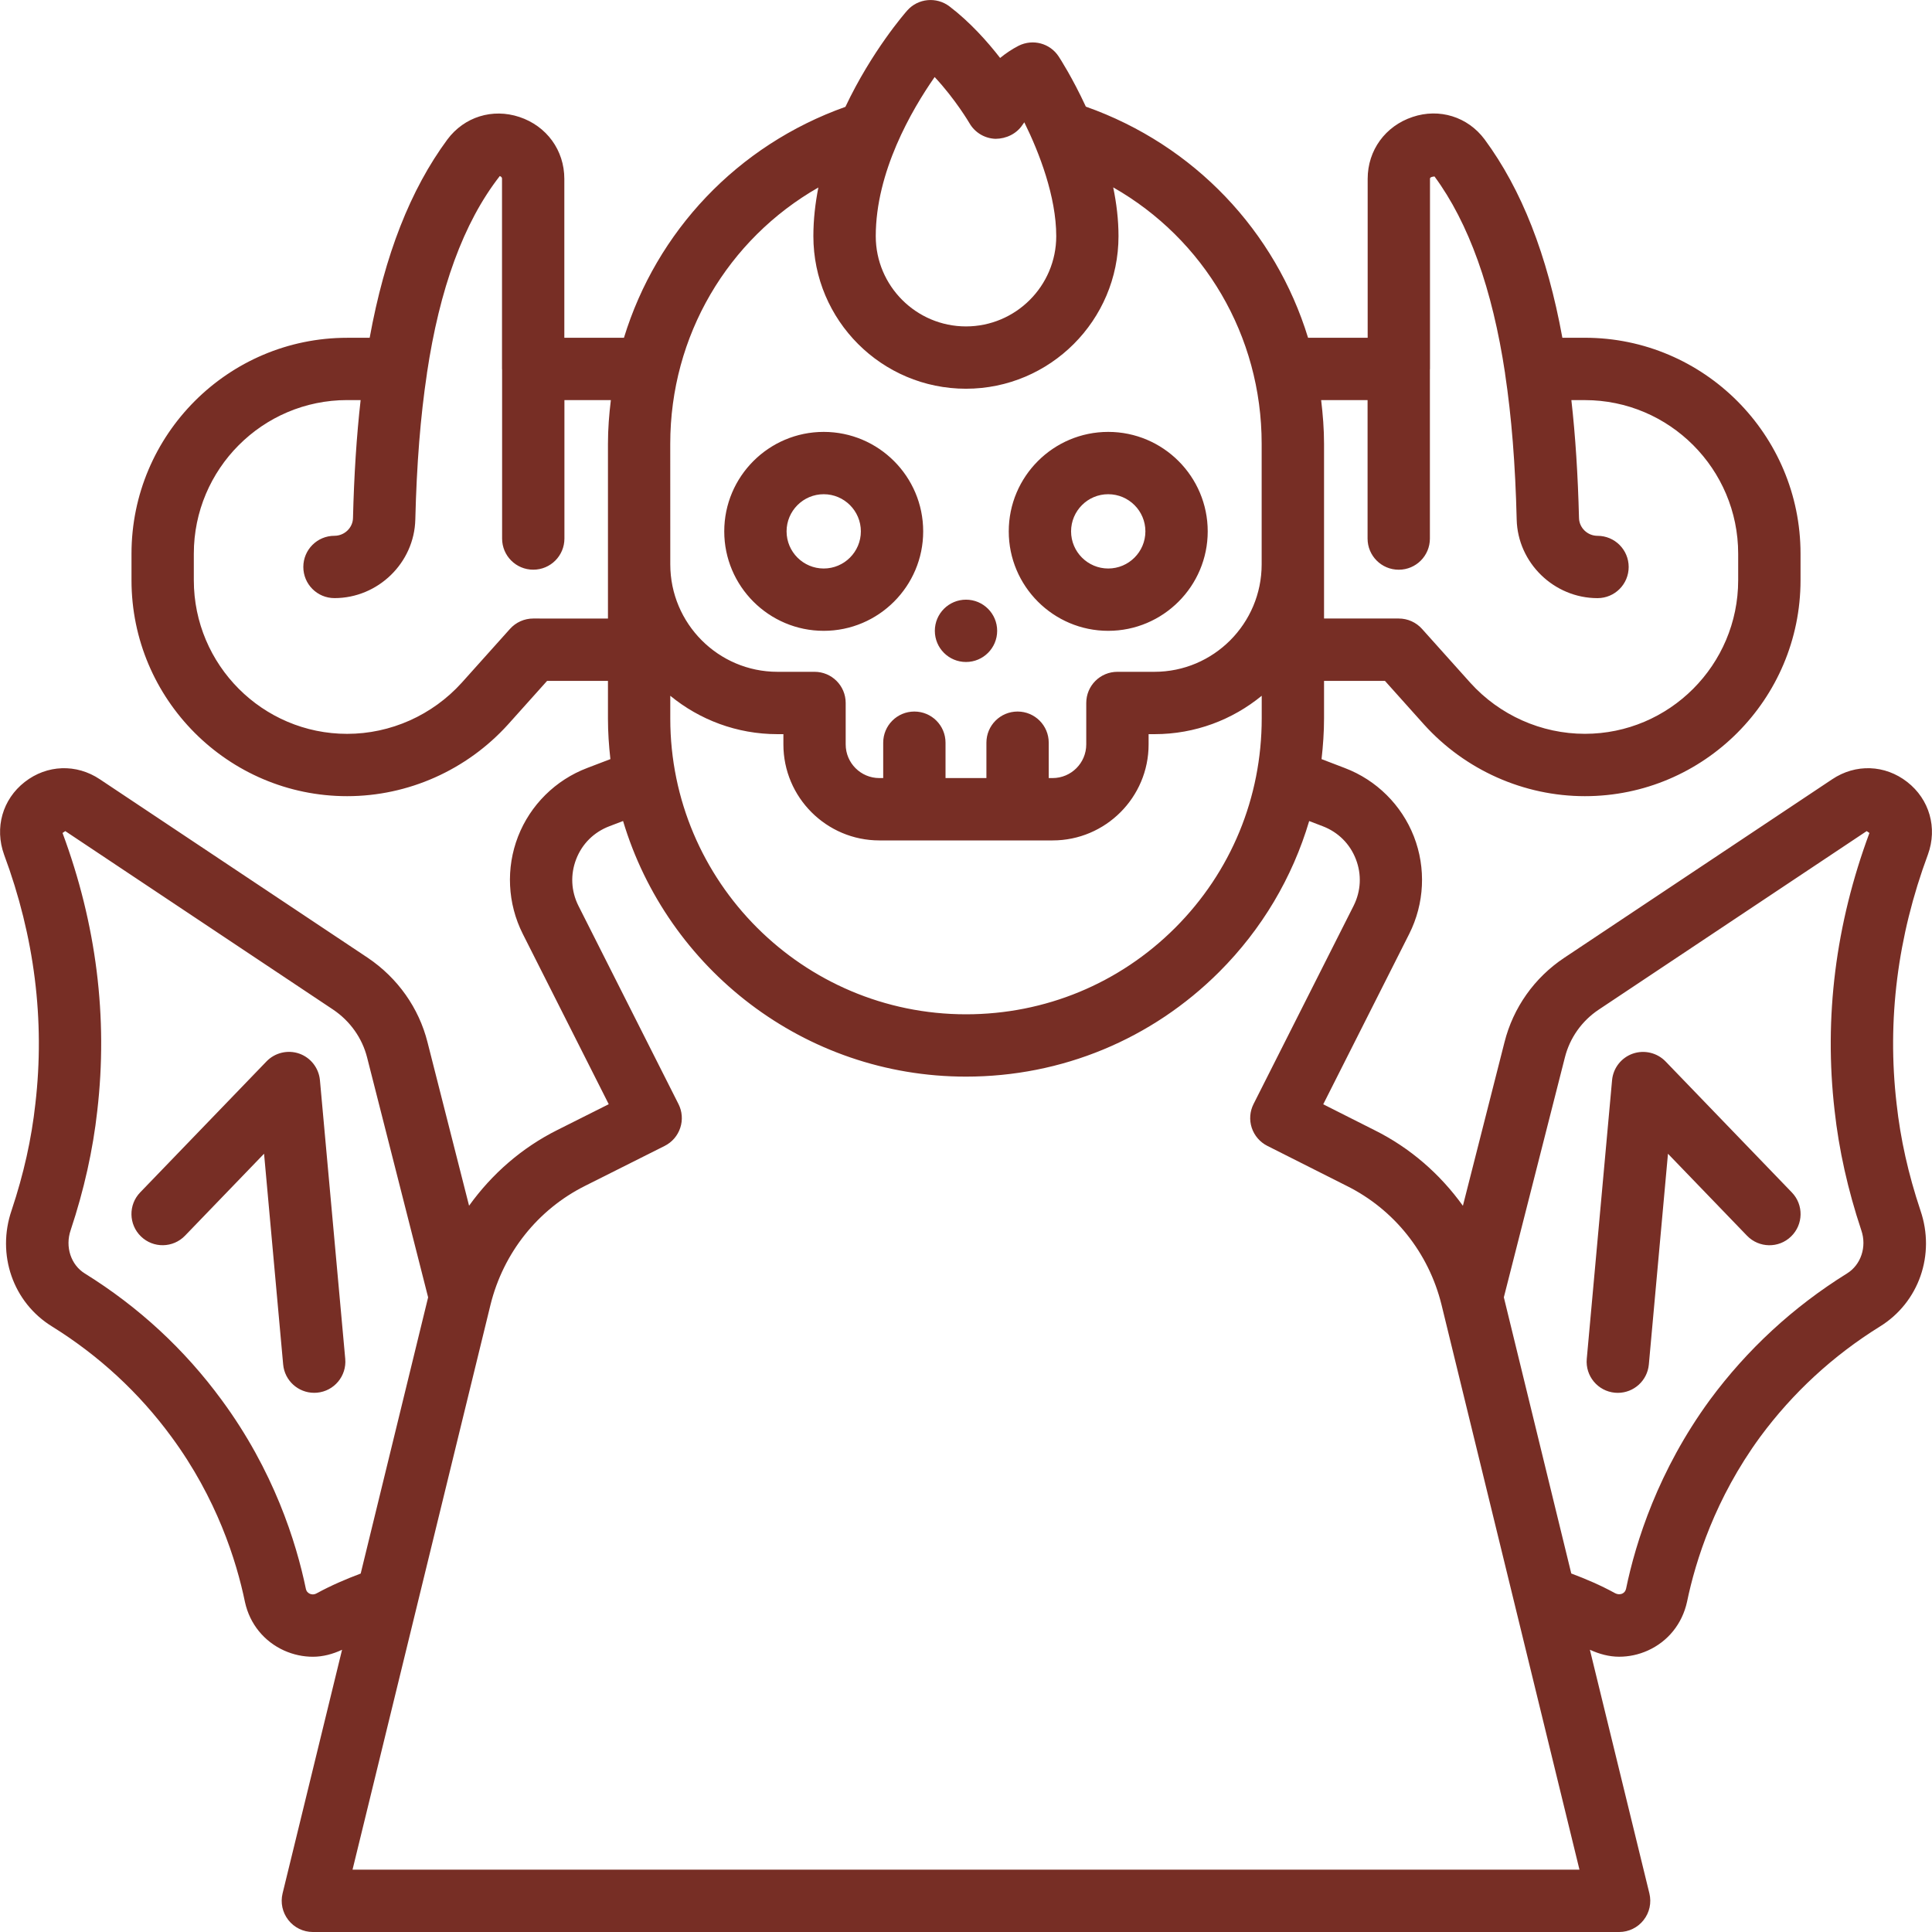
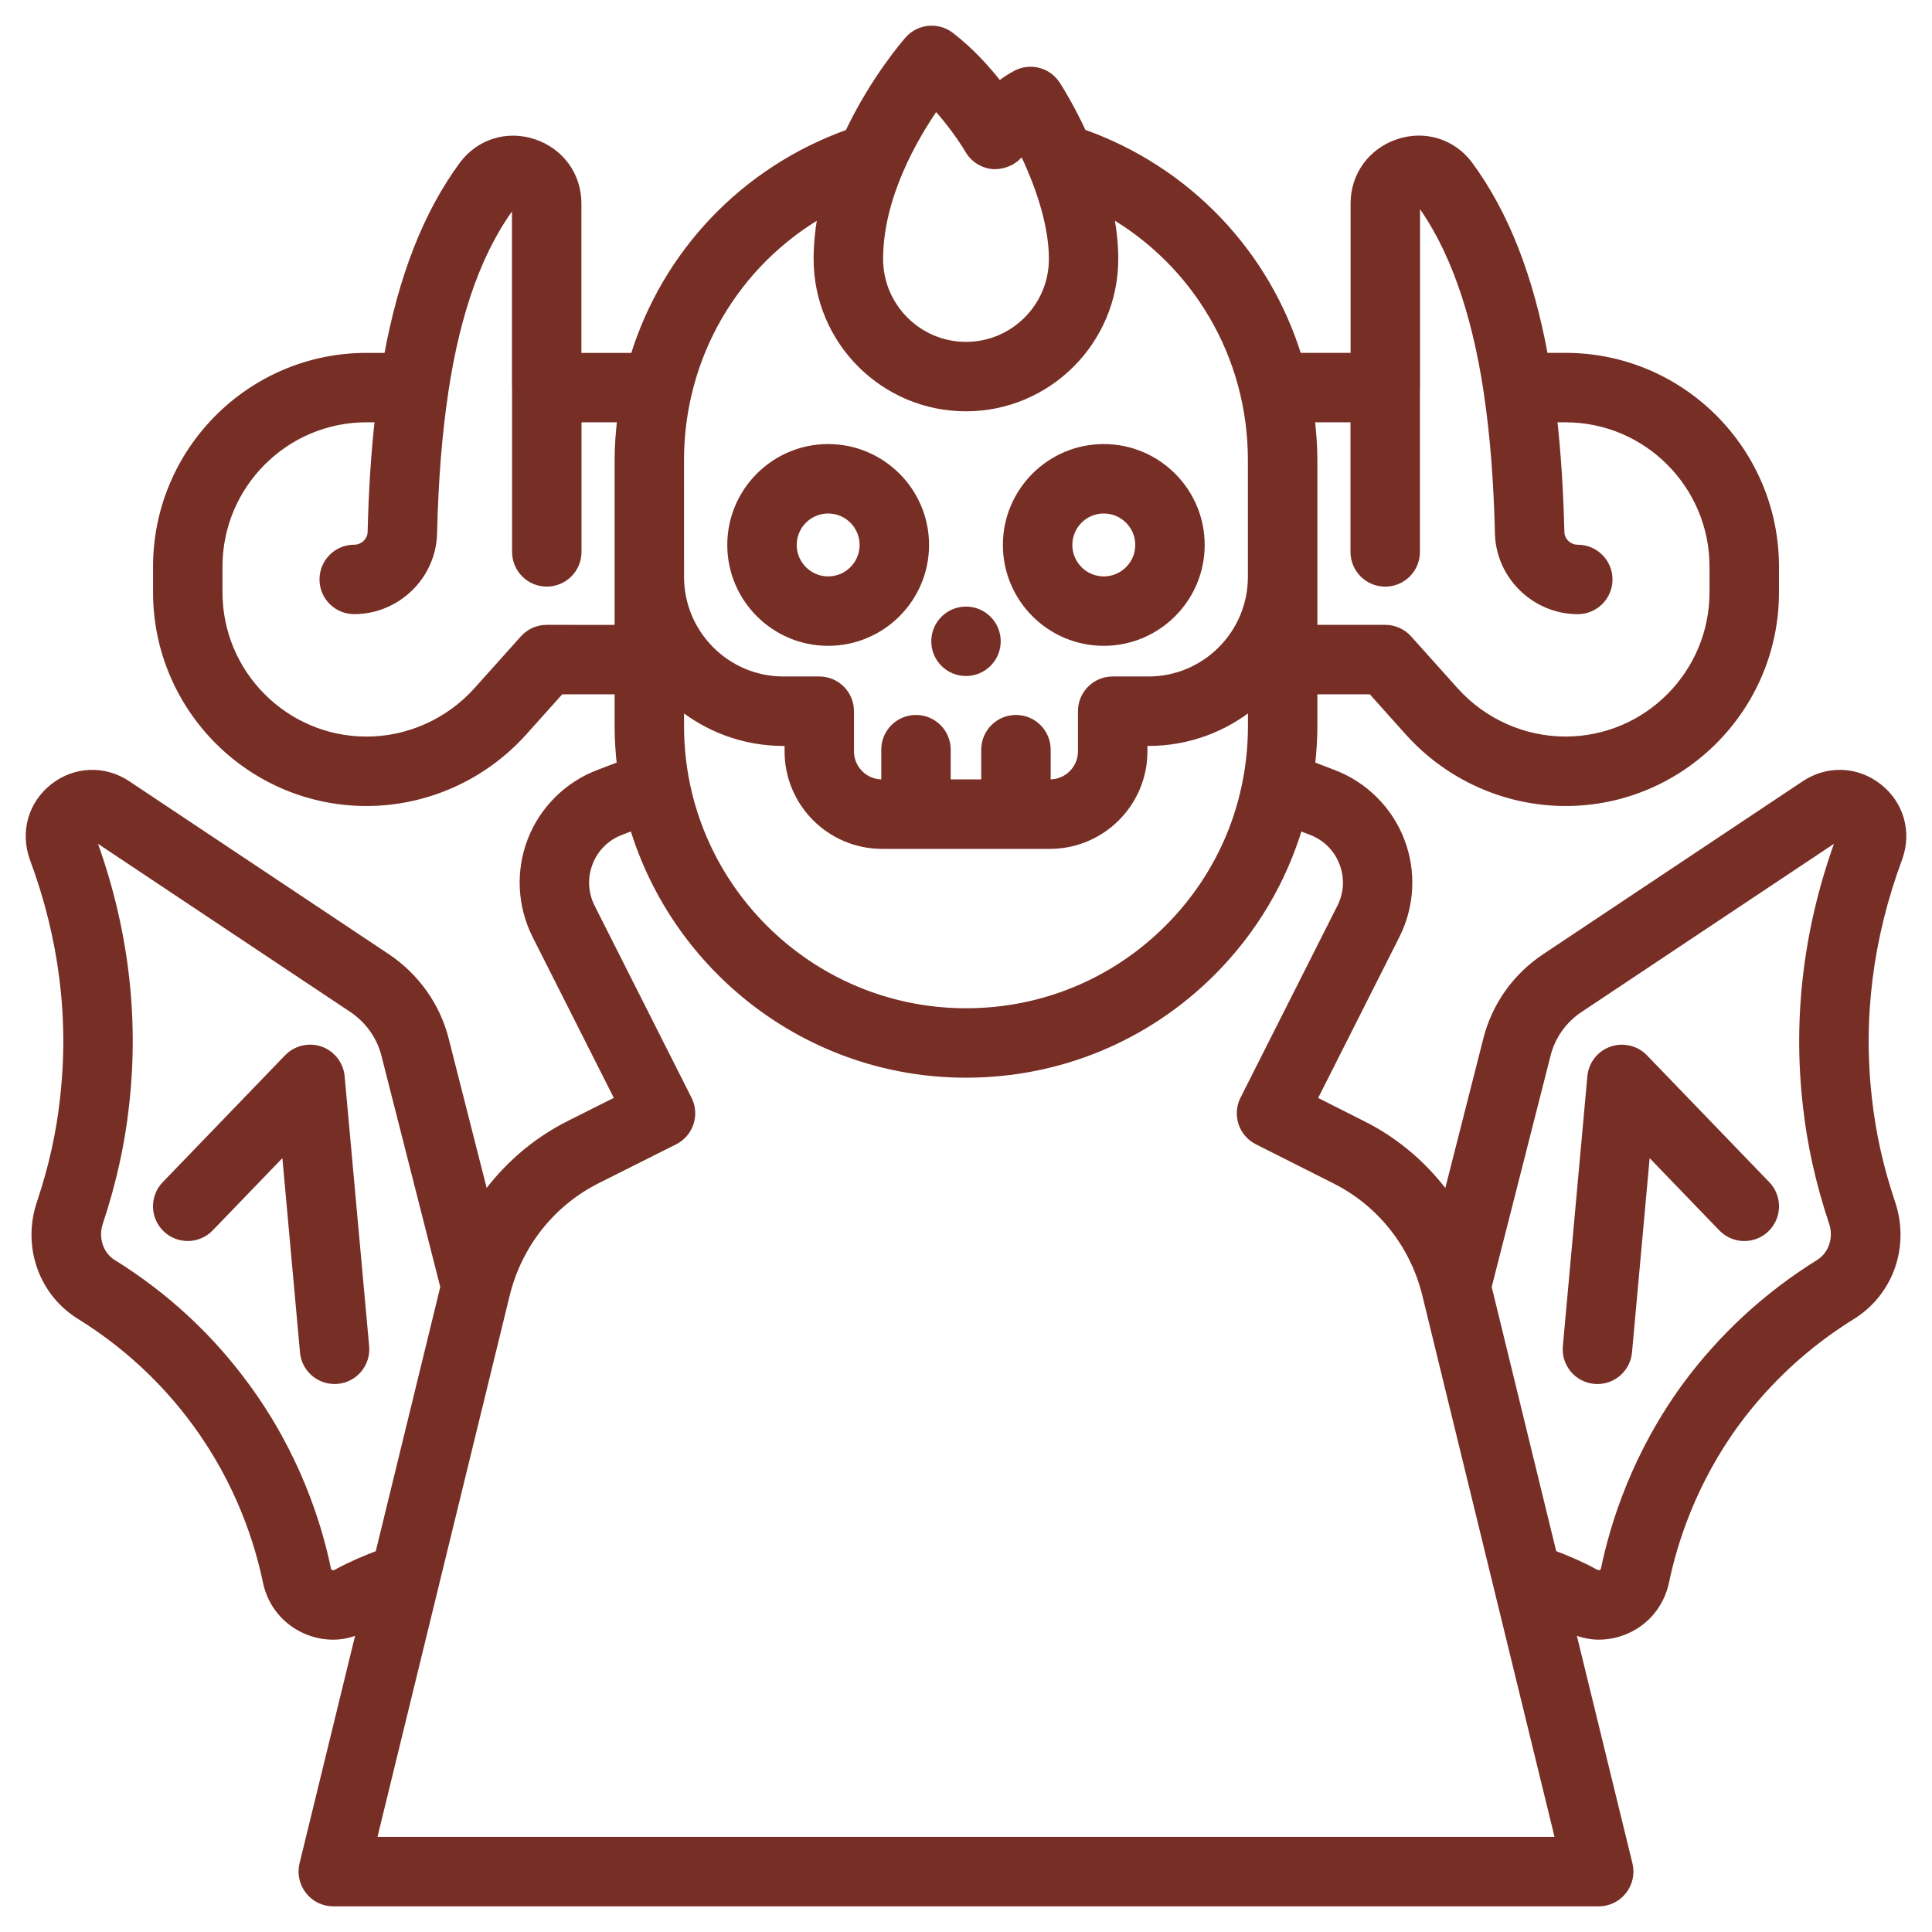
- <svg xmlns="http://www.w3.org/2000/svg" width="62" height="62" viewBox="0 0 62 62" fill="none">
-   <path d="M10.267 34.665L11.079 43.606C11.129 44.157 10.724 44.643 10.174 44.693C10.143 44.696 10.112 44.697 10.082 44.697C9.57 44.697 9.134 44.306 9.087 43.788L8.474 37.024L5.938 39.654C5.554 40.052 4.921 40.064 4.524 39.679C4.127 39.296 4.115 38.662 4.499 38.265L8.553 34.061C8.824 33.78 9.238 33.683 9.605 33.812C9.972 33.942 10.231 34.275 10.267 34.665ZM61.206 25.095C61.919 25.652 62.18 26.565 61.87 27.42C60.891 30.056 60.554 32.743 60.863 35.415C60.988 36.554 61.238 37.674 61.629 38.844C62.116 40.262 61.581 41.798 60.324 42.572C58.824 43.504 57.531 44.696 56.484 46.114C55.043 48.085 54.413 50.079 54.139 51.403C53.984 52.112 53.525 52.678 52.877 52.969C52.582 53.101 52.271 53.166 51.959 53.166C51.638 53.166 51.322 53.08 51.021 52.942L52.931 60.763C53.003 61.061 52.936 61.376 52.745 61.617C52.557 61.859 52.267 62 51.96 62H10.04C9.733 62 9.443 61.859 9.254 61.617C9.064 61.376 8.996 61.06 9.068 60.763L10.977 52.943C10.679 53.082 10.363 53.167 10.041 53.167C9.729 53.167 9.417 53.101 9.121 52.969C8.474 52.678 8.015 52.112 7.862 51.414C7.585 50.076 6.954 48.082 5.504 46.112C4.466 44.696 3.177 43.505 1.672 42.569C0.418 41.798 -0.117 40.261 0.374 38.835C0.761 37.674 1.011 36.554 1.135 35.421C1.446 32.743 1.108 30.056 0.132 27.429C-0.18 26.565 0.08 25.652 0.793 25.095C1.506 24.537 2.454 24.504 3.206 25.009L11.804 30.738C12.763 31.385 13.442 32.346 13.719 33.445L15.053 38.693C15.782 37.677 16.741 36.836 17.882 36.265L19.535 35.435L16.776 29.969C16.286 28.995 16.231 27.857 16.625 26.844C17.019 25.832 17.828 25.031 18.845 24.645L19.588 24.361C19.54 23.933 19.51 23.5 19.51 23.06V21.85H17.557L16.305 23.247C14.98 24.712 13.1 25.55 11.14 25.55C7.325 25.55 4.22 22.442 4.22 18.62V17.77C4.22 13.949 7.324 10.84 11.14 10.84H11.863C12.349 8.175 13.169 6.087 14.356 4.477C14.899 3.748 15.806 3.468 16.668 3.754C17.544 4.045 18.11 4.824 18.11 5.74V10.84H20.023C21.068 7.431 23.656 4.665 27.13 3.429C27.973 1.645 29.04 0.42 29.114 0.337C29.461 -0.056 30.053 -0.11 30.468 0.204C31.128 0.707 31.686 1.333 32.095 1.86C32.274 1.714 32.474 1.578 32.689 1.468C33.147 1.24 33.696 1.388 33.974 1.812C34.01 1.867 34.416 2.493 34.846 3.422C38.333 4.656 40.93 7.424 41.977 10.839H43.89V5.739C43.89 4.823 44.456 4.044 45.332 3.753C46.19 3.464 47.101 3.747 47.641 4.471C48.832 6.086 49.652 8.174 50.138 10.839H50.861C54.676 10.839 57.781 13.947 57.781 17.769V18.62C57.781 22.441 54.677 25.55 50.861 25.55C48.901 25.55 47.02 24.712 45.699 23.251L44.444 21.85H42.49V23.05C42.49 23.492 42.459 23.928 42.41 24.361L43.157 24.647C44.171 25.032 44.98 25.834 45.374 26.845C45.768 27.858 45.713 28.996 45.224 29.969L42.464 35.438L44.11 36.268C45.253 36.836 46.215 37.677 46.946 38.695L48.281 33.445C48.56 32.337 49.24 31.376 50.195 30.739L58.795 25.009C59.546 24.505 60.491 24.536 61.206 25.095ZM21.51 23.06C21.51 28.293 25.767 32.55 31 32.55C33.537 32.55 35.922 31.564 37.713 29.774C39.504 27.983 40.49 25.595 40.49 23.05V22.328C39.552 23.097 38.354 23.56 37.05 23.56H36.86V23.89C36.86 25.588 35.478 26.97 33.78 26.97H28.22C26.522 26.97 25.14 25.588 25.14 23.89V23.56H24.95C23.646 23.56 22.448 23.097 21.51 22.328V23.06ZM42.397 12.84C42.452 13.301 42.49 13.766 42.49 14.24V18.11V19.849H44.889C45.173 19.849 45.444 19.97 45.634 20.182L47.185 21.912C48.124 22.951 49.464 23.549 50.86 23.549C53.573 23.549 55.78 21.337 55.78 18.619V17.77C55.78 15.052 53.573 12.84 50.86 12.84H50.427C50.557 13.992 50.637 15.241 50.672 16.624C50.679 16.939 50.945 17.195 51.266 17.195C51.819 17.195 52.266 17.642 52.266 18.195C52.266 18.748 51.819 19.195 51.266 19.195C49.87 19.195 48.705 18.063 48.672 16.672C48.629 14.901 48.507 13.369 48.299 11.989C48.299 11.986 48.3 11.983 48.299 11.979C47.893 9.275 47.131 7.15 46.035 5.663C45.89 5.676 45.89 5.718 45.89 5.74V11.84C45.89 11.845 45.887 11.849 45.887 11.855V17.283C45.887 17.836 45.44 18.283 44.887 18.283C44.334 18.283 43.887 17.836 43.887 17.283V12.84H42.397ZM28.104 7.579C28.104 9.176 29.404 10.475 31 10.475C32.596 10.475 33.896 9.176 33.896 7.579C33.896 6.312 33.354 4.902 32.871 3.925C32.848 3.956 32.828 3.985 32.812 4.008C32.621 4.296 32.288 4.453 31.948 4.455C31.602 4.444 31.285 4.255 31.112 3.955C31.106 3.945 30.666 3.192 29.994 2.472C29.251 3.537 28.104 5.517 28.104 7.579ZM21.51 18.11C21.51 20.012 23.053 21.559 24.95 21.559H26.139C26.692 21.559 27.139 22.006 27.139 22.559V23.889C27.139 24.485 27.623 24.969 28.219 24.969H28.343V23.834C28.343 23.281 28.79 22.834 29.343 22.834C29.896 22.834 30.343 23.281 30.343 23.834V24.969H31.655V23.834C31.655 23.281 32.102 22.834 32.655 22.834C33.208 22.834 33.655 23.281 33.655 23.834V24.969H33.779C34.375 24.969 34.859 24.485 34.859 23.889V22.559C34.859 22.006 35.306 21.559 35.859 21.559H37.048C38.945 21.559 40.488 20.012 40.488 18.11V14.24C40.488 10.766 38.636 7.672 35.724 6.013C35.83 6.524 35.894 7.052 35.894 7.579C35.894 10.278 33.698 12.475 30.998 12.475C28.298 12.475 26.102 10.279 26.102 7.579C26.102 7.045 26.163 6.523 26.262 6.017C23.357 7.677 21.509 10.771 21.509 14.241L21.51 18.11ZM19.51 19.85V18.11V14.24C19.51 13.766 19.547 13.3 19.603 12.84H18.113V17.282C18.113 17.835 17.666 18.282 17.113 18.282C16.56 18.282 16.113 17.835 16.113 17.282V11.854C16.113 11.849 16.11 11.845 16.11 11.839V5.739C16.11 5.717 16.11 5.675 16.038 5.65C14.868 7.149 14.106 9.274 13.701 11.978C13.701 11.981 13.702 11.984 13.701 11.988C13.493 13.368 13.371 14.9 13.328 16.672C13.295 18.063 12.131 19.194 10.734 19.194C10.181 19.194 9.734 18.747 9.734 18.194C9.734 17.641 10.181 17.194 10.734 17.194C11.054 17.194 11.321 16.938 11.328 16.624C11.362 15.24 11.443 13.991 11.573 12.839H11.14C8.427 12.839 6.22 15.051 6.22 17.769V18.62C6.22 21.338 8.427 23.55 11.14 23.55C12.536 23.55 13.875 22.952 14.818 21.909L16.366 20.182C16.556 19.97 16.827 19.849 17.111 19.849L19.51 19.85ZM11.575 50.497L13.739 41.633L11.781 33.936C11.623 33.313 11.236 32.767 10.69 32.399L2.095 26.671L2.007 26.731C3.094 29.658 3.469 32.657 3.122 35.645C2.984 36.897 2.697 38.187 2.268 39.476C2.083 40.011 2.276 40.593 2.723 40.868C4.451 41.941 5.926 43.306 7.115 44.929C8.779 47.188 9.504 49.476 9.818 50.998C9.832 51.06 9.874 51.114 9.939 51.144C9.983 51.164 10.067 51.187 10.169 51.128C10.628 50.878 11.099 50.676 11.575 50.497ZM50.687 60L46.259 41.867C45.847 40.202 44.738 38.811 43.215 38.055L40.67 36.772C40.434 36.653 40.253 36.444 40.17 36.192C40.087 35.94 40.108 35.666 40.228 35.429L43.438 29.069C43.676 28.595 43.702 28.062 43.51 27.569C43.319 27.077 42.941 26.703 42.446 26.514L42.013 26.348C41.476 28.159 40.498 29.817 39.128 31.187C36.958 33.355 34.071 34.55 31 34.55C25.807 34.55 21.413 31.085 19.995 26.347L19.558 26.514C19.06 26.703 18.682 27.077 18.491 27.57C18.3 28.063 18.325 28.596 18.564 29.071L21.773 35.43C21.893 35.666 21.914 35.942 21.83 36.194C21.747 36.446 21.567 36.655 21.329 36.774L18.779 38.054C17.26 38.813 16.154 40.203 15.741 41.87L11.313 60H50.687ZM59.992 26.731C59.991 26.731 59.905 26.671 59.904 26.671L51.304 32.401C50.763 32.762 50.377 33.306 50.219 33.934L48.26 41.632L50.424 50.495C50.899 50.673 51.368 50.874 51.818 51.121C51.932 51.183 52.016 51.159 52.058 51.142C52.123 51.113 52.165 51.059 52.182 50.985C52.494 49.477 53.215 47.192 54.87 44.927C56.071 43.301 57.551 41.937 59.27 40.868C59.72 40.592 59.913 40.01 59.732 39.483C59.299 38.185 59.012 36.895 58.874 35.637C58.53 32.657 58.905 29.658 59.992 26.731ZM53.449 34.062C53.178 33.782 52.765 33.685 52.397 33.813C52.028 33.943 51.768 34.276 51.733 34.666L50.921 43.607C50.871 44.158 51.276 44.644 51.826 44.694C51.857 44.697 51.888 44.698 51.918 44.698C52.43 44.698 52.865 44.307 52.913 43.789L53.527 37.025L56.063 39.655C56.448 40.053 57.081 40.065 57.477 39.68C57.874 39.297 57.886 38.663 57.502 38.266L53.449 34.062ZM32.372 17.052C32.372 15.291 33.804 13.86 35.564 13.86C37.324 13.86 38.757 15.292 38.757 17.052C38.757 18.812 37.324 20.244 35.564 20.244C33.804 20.244 32.372 18.812 32.372 17.052ZM34.372 17.052C34.372 17.709 34.907 18.244 35.564 18.244C36.222 18.244 36.757 17.709 36.757 17.052C36.757 16.395 36.222 15.86 35.564 15.86C34.907 15.859 34.372 16.395 34.372 17.052ZM23.242 17.052C23.242 15.291 24.674 13.86 26.434 13.86C28.194 13.86 29.626 15.292 29.626 17.052C29.626 18.812 28.194 20.244 26.434 20.244C24.674 20.244 23.242 18.812 23.242 17.052ZM25.242 17.052C25.242 17.709 25.777 18.244 26.434 18.244C27.091 18.244 27.626 17.709 27.626 17.052C27.626 16.395 27.091 15.86 26.434 15.86C25.777 15.86 25.242 16.395 25.242 17.052ZM31 21.244C31.552 21.244 32 20.796 32 20.244C32 19.692 31.552 19.244 31 19.244C30.448 19.244 30 19.692 30 20.244C30 20.797 30.447 21.244 31 21.244Z" fill="#772e25" />
+ <svg xmlns="http://www.w3.org/2000/svg" width="64" height="64" viewBox="0 0 64 64" fill="none">
+   <path d="M11.267 35.665L12.079 44.606C12.129 45.157 11.724 45.643 11.174 45.693C11.143 45.696 11.112 45.697 11.082 45.697C10.57 45.697 10.134 45.306 10.087 44.788L9.474 38.024L6.938 40.654C6.554 41.052 5.921 41.064 5.524 40.679C5.127 40.296 5.115 39.662 5.499 39.265L9.553 35.061C9.824 34.78 10.238 34.683 10.605 34.812C10.972 34.942 11.231 35.275 11.267 35.665ZM62.206 26.095C62.919 26.652 63.18 27.565 62.87 28.42C61.891 31.056 61.554 33.743 61.863 36.415C61.988 37.554 62.238 38.674 62.629 39.844C63.116 41.262 62.581 42.798 61.324 43.572C59.824 44.504 58.531 45.696 57.484 47.114C56.043 49.085 55.413 51.079 55.139 52.403C54.984 53.112 54.525 53.678 53.877 53.969C53.582 54.101 53.271 54.166 52.959 54.166C52.638 54.166 52.322 54.08 52.021 53.942L53.931 61.763C54.003 62.061 53.936 62.376 53.745 62.617C53.557 62.859 53.267 63 52.96 63H11.04C10.733 63 10.443 62.859 10.254 62.617C10.064 62.376 9.996 62.06 10.068 61.763L11.977 53.943C11.679 54.082 11.363 54.167 11.041 54.167C10.729 54.167 10.417 54.101 10.121 53.969C9.474 53.678 9.015 53.112 8.862 52.414C8.585 51.076 7.954 49.082 6.504 47.112C5.466 45.696 4.177 44.505 2.672 43.569C1.418 42.798 0.883 41.261 1.374 39.835C1.761 38.674 2.011 37.554 2.135 36.421C2.446 33.743 2.108 31.056 1.132 28.429C0.82 27.565 1.08 26.652 1.793 26.095C2.506 25.537 3.454 25.504 4.206 26.009L12.804 31.738C13.763 32.385 14.442 33.346 14.719 34.445L16.053 39.693C16.782 38.677 17.741 37.836 18.882 37.265L20.535 36.435L17.776 30.969C17.286 29.995 17.231 28.857 17.625 27.844C18.019 26.832 18.828 26.031 19.845 25.645L20.588 25.361C20.54 24.933 20.51 24.5 20.51 24.06V22.85H18.557L17.305 24.247C15.98 25.712 14.1 26.55 12.14 26.55C8.325 26.55 5.22 23.442 5.22 19.62V18.77C5.22 14.949 8.324 11.84 12.14 11.84H12.863C13.349 9.175 14.169 7.087 15.356 5.477C15.899 4.748 16.806 4.468 17.668 4.754C18.544 5.045 19.11 5.824 19.11 6.74V11.84H21.023C22.068 8.431 24.656 5.665 28.13 4.429C28.973 2.645 30.04 1.42 30.114 1.337C30.461 0.944 31.053 0.89 31.468 1.204C32.128 1.707 32.686 2.333 33.095 2.86C33.274 2.714 33.474 2.578 33.689 2.468C34.147 2.24 34.696 2.388 34.974 2.812C35.01 2.867 35.416 3.493 35.846 4.422C39.333 5.656 41.93 8.424 42.977 11.839H44.89V6.739C44.89 5.823 45.456 5.044 46.332 4.753C47.19 4.464 48.101 4.747 48.641 5.471C49.832 7.086 50.652 9.174 51.138 11.839H51.861C55.676 11.839 58.781 14.947 58.781 18.769V19.62C58.781 23.441 55.677 26.55 51.861 26.55C49.901 26.55 48.02 25.712 46.699 24.251L45.444 22.85H43.49V24.05C43.49 24.492 43.459 24.928 43.41 25.361L44.157 25.647C45.171 26.032 45.98 26.834 46.374 27.845C46.768 28.858 46.713 29.996 46.224 30.969L43.464 36.438L45.11 37.268C46.253 37.836 47.215 38.677 47.946 39.695L49.281 34.445C49.56 33.337 50.24 32.376 51.195 31.739L59.795 26.009C60.546 25.505 61.491 25.536 62.206 26.095ZM22.51 24.06C22.51 29.293 26.767 33.55 32 33.55C34.537 33.55 36.922 32.564 38.713 30.774C40.504 28.983 41.49 26.595 41.49 24.05V23.328C40.552 24.097 39.354 24.56 38.05 24.56H37.86V24.89C37.86 26.588 36.478 27.97 34.78 27.97H29.22C27.522 27.97 26.14 26.588 26.14 24.89V24.56H25.95C24.646 24.56 23.448 24.097 22.51 23.328V24.06ZM43.397 13.84C43.452 14.301 43.49 14.766 43.49 15.24V19.11V20.849H45.889C46.173 20.849 46.444 20.97 46.634 21.182L48.185 22.912C49.124 23.951 50.464 24.549 51.86 24.549C54.573 24.549 56.78 22.337 56.78 19.619V18.77C56.78 16.052 54.573 13.84 51.86 13.84H51.427C51.557 14.992 51.637 16.241 51.672 17.624C51.679 17.939 51.945 18.195 52.266 18.195C52.819 18.195 53.266 18.642 53.266 19.195C53.266 19.748 52.819 20.195 52.266 20.195C50.87 20.195 49.705 19.063 49.672 17.672C49.629 15.901 49.507 14.369 49.299 12.989C49.299 12.986 49.3 12.983 49.299 12.979C48.893 10.275 48.131 8.15 47.035 6.663C46.89 6.676 46.89 6.718 46.89 6.74V12.84C46.89 12.845 46.887 12.849 46.887 12.855V18.283C46.887 18.836 46.44 19.283 45.887 19.283C45.334 19.283 44.887 18.836 44.887 18.283V13.84H43.397ZM29.104 8.579C29.104 10.176 30.404 11.475 32 11.475C33.596 11.475 34.896 10.176 34.896 8.579C34.896 7.312 34.354 5.902 33.871 4.925C33.848 4.956 33.828 4.985 33.812 5.008C33.621 5.296 33.288 5.453 32.948 5.455C32.602 5.444 32.285 5.255 32.112 4.955C32.106 4.945 31.666 4.192 30.994 3.472C30.251 4.537 29.104 6.517 29.104 8.579ZM22.51 19.11C22.51 21.012 24.053 22.559 25.95 22.559H27.139C27.692 22.559 28.139 23.006 28.139 23.559V24.889C28.139 25.485 28.623 25.969 29.219 25.969H29.343V24.834C29.343 24.281 29.79 23.834 30.343 23.834C30.896 23.834 31.343 24.281 31.343 24.834V25.969H32.655V24.834C32.655 24.281 33.102 23.834 33.655 23.834C34.208 23.834 34.655 24.281 34.655 24.834V25.969H34.779C35.375 25.969 35.859 25.485 35.859 24.889V23.559C35.859 23.006 36.306 22.559 36.859 22.559H38.048C39.945 22.559 41.488 21.012 41.488 19.11V15.24C41.488 11.766 39.636 8.672 36.724 7.013C36.83 7.524 36.894 8.052 36.894 8.579C36.894 11.278 34.698 13.475 31.998 13.475C29.298 13.475 27.102 11.279 27.102 8.579C27.102 8.045 27.163 7.523 27.262 7.017C24.357 8.677 22.509 11.771 22.509 15.241L22.51 19.11ZM20.51 20.85V19.11V15.24C20.51 14.766 20.547 14.3 20.603 13.84H19.113V18.282C19.113 18.835 18.666 19.282 18.113 19.282C17.56 19.282 17.113 18.835 17.113 18.282V12.854C17.113 12.849 17.11 12.845 17.11 12.839V6.739C17.11 6.717 17.11 6.675 17.038 6.65C15.868 8.149 15.106 10.274 14.701 12.978C14.701 12.981 14.702 12.984 14.701 12.988C14.493 14.368 14.371 15.9 14.328 17.672C14.295 19.063 13.131 20.194 11.734 20.194C11.181 20.194 10.734 19.747 10.734 19.194C10.734 18.641 11.181 18.194 11.734 18.194C12.054 18.194 12.321 17.938 12.328 17.624C12.362 16.24 12.443 14.991 12.573 13.839H12.14C9.427 13.839 7.22 16.051 7.22 18.769V19.62C7.22 22.338 9.427 24.55 12.14 24.55C13.536 24.55 14.875 23.952 15.818 22.909L17.366 21.182C17.556 20.97 17.827 20.849 18.111 20.849L20.51 20.85ZM12.575 51.497L14.739 42.633L12.781 34.936C12.623 34.313 12.236 33.767 11.69 33.399L3.095 27.671L3.007 27.731C4.094 30.658 4.469 33.657 4.122 36.645C3.984 37.897 3.697 39.187 3.268 40.476C3.083 41.011 3.276 41.593 3.723 41.868C5.451 42.941 6.926 44.306 8.115 45.929C9.779 48.188 10.504 50.476 10.818 51.998C10.832 52.06 10.874 52.114 10.939 52.144C10.983 52.164 11.067 52.187 11.169 52.128C11.628 51.878 12.099 51.676 12.575 51.497ZM51.687 61L47.259 42.867C46.847 41.202 45.738 39.811 44.215 39.055L41.67 37.772C41.434 37.653 41.253 37.444 41.17 37.192C41.087 36.94 41.108 36.666 41.228 36.429L44.438 30.069C44.676 29.595 44.702 29.062 44.51 28.569C44.319 28.077 43.941 27.703 43.446 27.514L43.013 27.348C42.476 29.159 41.498 30.817 40.128 32.187C37.958 34.355 35.071 35.55 32 35.55C26.807 35.55 22.413 32.085 20.995 27.347L20.558 27.514C20.06 27.703 19.682 28.077 19.491 28.57C19.3 29.063 19.325 29.596 19.564 30.071L22.773 36.43C22.893 36.666 22.914 36.942 22.83 37.194C22.747 37.446 22.567 37.655 22.329 37.774L19.779 39.054C18.26 39.813 17.154 41.203 16.741 42.87L12.313 61H51.687ZM60.992 27.731L60.904 27.671L52.304 33.401C51.763 33.762 51.377 34.306 51.219 34.934L49.26 42.632L51.424 51.495C51.899 51.673 52.368 51.874 52.818 52.121C52.932 52.183 53.016 52.159 53.058 52.142C53.123 52.113 53.165 52.059 53.182 51.985C53.494 50.477 54.215 48.192 55.87 45.927C57.071 44.301 58.551 42.937 60.27 41.868C60.72 41.592 60.913 41.01 60.732 40.483C60.299 39.185 60.012 37.895 59.874 36.637C59.53 33.657 59.905 30.658 60.992 27.731ZM54.449 35.062C54.178 34.782 53.765 34.685 53.397 34.813C53.028 34.943 52.768 35.276 52.733 35.666L51.921 44.607C51.871 45.158 52.276 45.644 52.826 45.694C52.857 45.697 52.888 45.698 52.918 45.698C53.43 45.698 53.865 45.307 53.913 44.789L54.527 38.025L57.063 40.655C57.448 41.053 58.081 41.065 58.477 40.68C58.874 40.297 58.886 39.663 58.502 39.266L54.449 35.062ZM33.372 18.052C33.372 16.291 34.804 14.86 36.564 14.86C38.324 14.86 39.757 16.292 39.757 18.052C39.757 19.812 38.324 21.244 36.564 21.244C34.804 21.244 33.372 19.812 33.372 18.052ZM35.372 18.052C35.372 18.709 35.907 19.244 36.564 19.244C37.222 19.244 37.757 18.709 37.757 18.052C37.757 17.395 37.222 16.86 36.564 16.86C35.907 16.859 35.372 17.395 35.372 18.052ZM24.242 18.052C24.242 16.291 25.674 14.86 27.434 14.86C29.194 14.86 30.626 16.292 30.626 18.052C30.626 19.812 29.194 21.244 27.434 21.244C25.674 21.244 24.242 19.812 24.242 18.052ZM26.242 18.052C26.242 18.709 26.777 19.244 27.434 19.244C28.091 19.244 28.626 18.709 28.626 18.052C28.626 17.395 28.091 16.86 27.434 16.86C26.777 16.86 26.242 17.395 26.242 18.052ZM32 22.244C32.552 22.244 33 21.796 33 21.244C33 20.692 32.552 20.244 32 20.244C31.448 20.244 31 20.692 31 21.244C31 21.797 31.447 22.244 32 22.244Z" fill="#772E25" stroke="#772E25" stroke-width="0.3" />
</svg>
